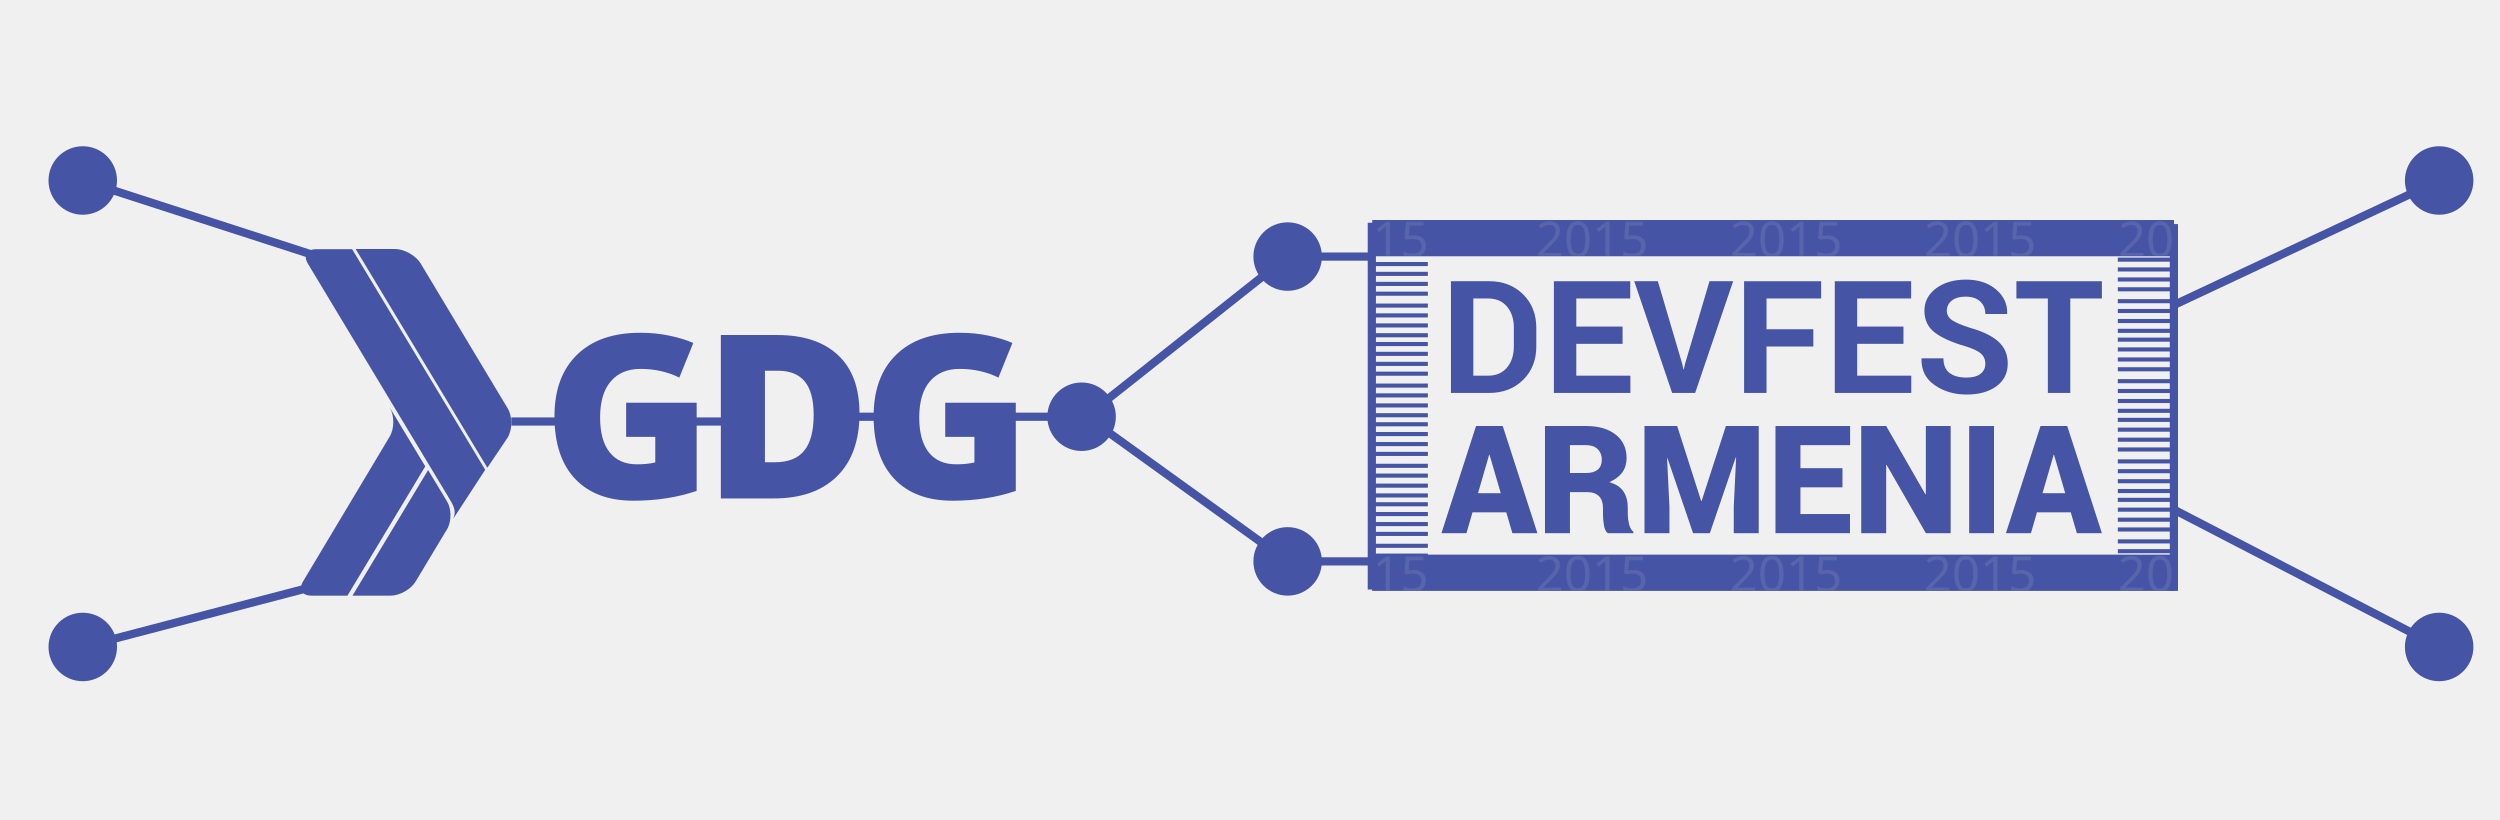
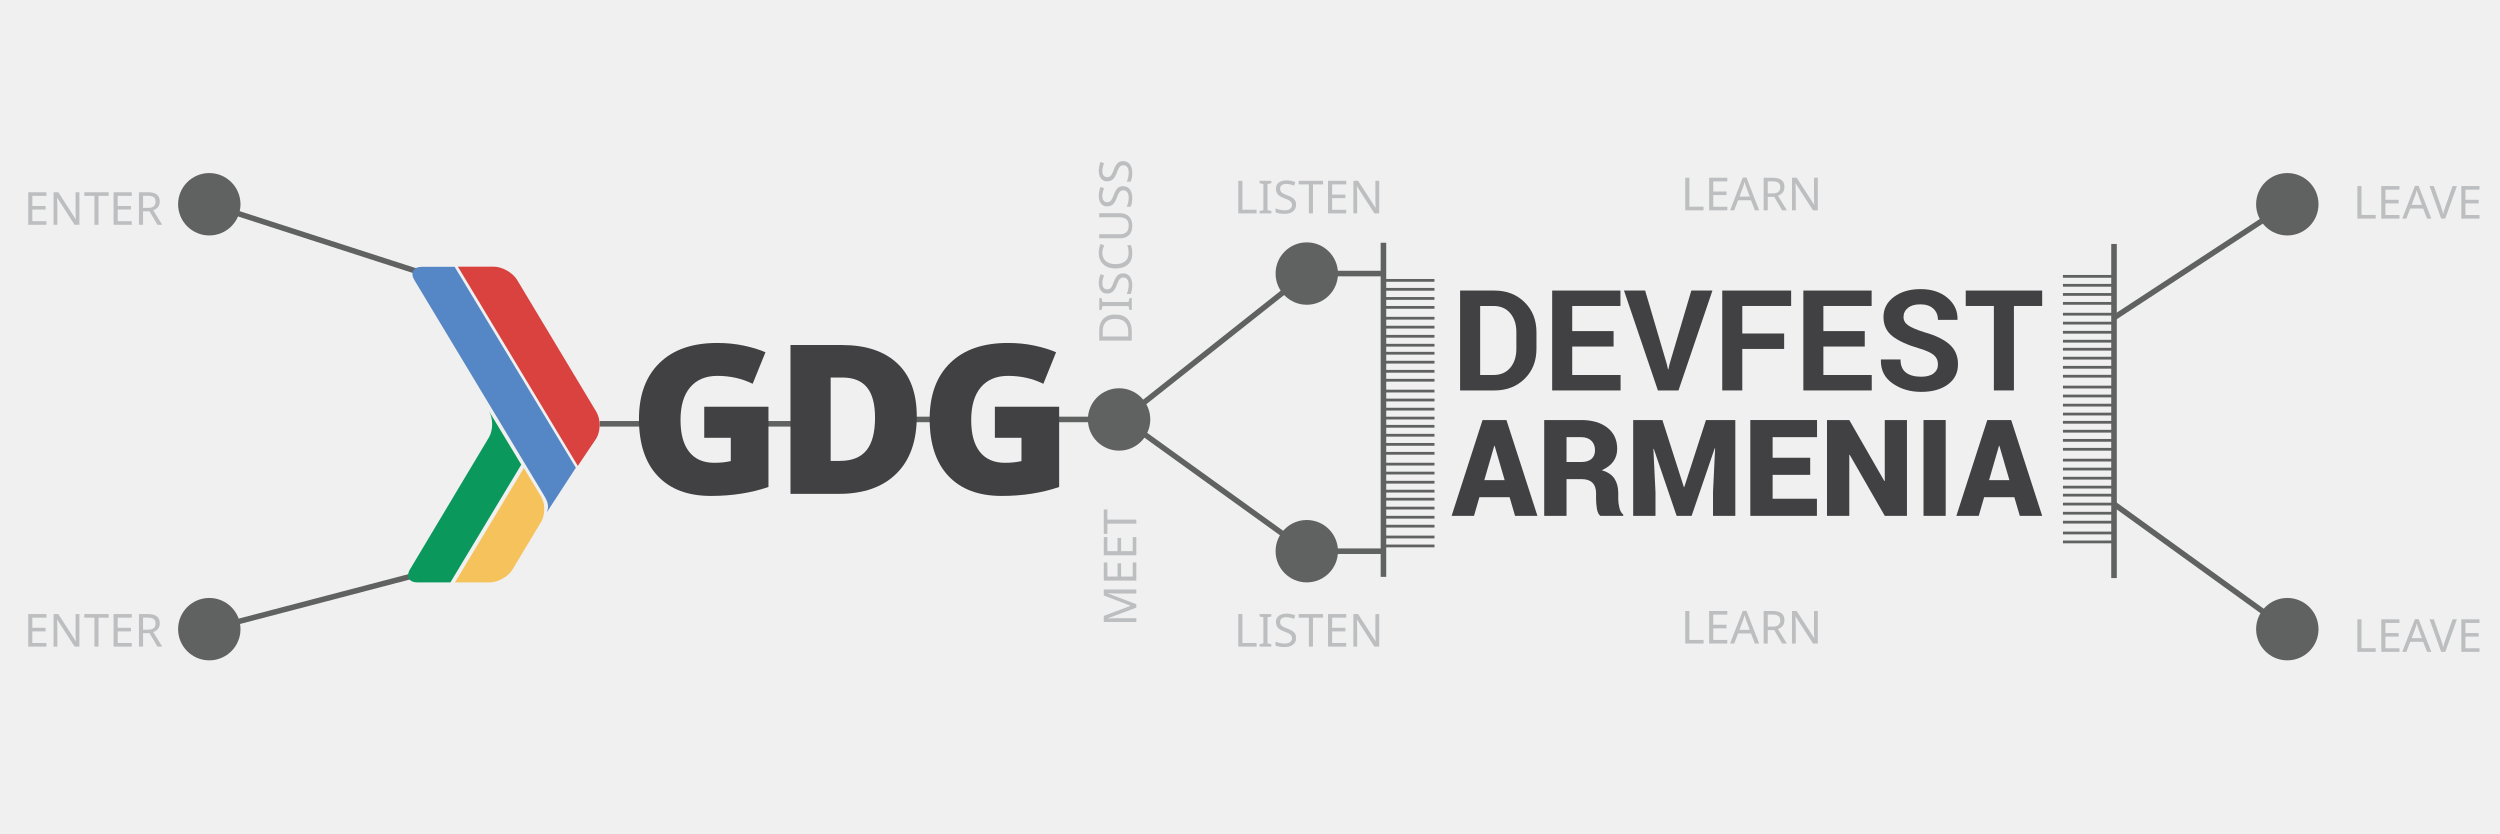
- <svg xmlns="http://www.w3.org/2000/svg" xmlns:xlink="http://www.w3.org/1999/xlink" version="1.1" id="Layer_1" x="0px" y="0px" width="610px" height="200px" viewBox="0 0 610 200" enable-background="new 0 0 610 200" xml:space="preserve">
+ <svg xmlns="http://www.w3.org/2000/svg" version="1.1" id="Layer_1" x="0px" y="0px" width="900px" height="300px" viewBox="0 0 900 300" enable-background="new 0 0 900 300" xml:space="preserve">
+   <circle fill="#606161" cx="75.345" cy="73.533" r="11.231" />
+   <path fill="#606161" d="M86.577,226.494c0,6.205-5.028,11.235-11.231,11.235c-6.202,0-11.231-5.03-11.231-11.235  c0-6.202,5.029-11.229,11.231-11.229C81.549,215.265,86.577,220.292,86.577,226.494z" />
+   <line fill="none" stroke="#606161" stroke-width="2" stroke-miterlimit="10" x1="75.345" y1="73.533" x2="152.494" y2="98.481" />
+   <line fill="none" stroke="#606161" stroke-width="2" stroke-miterlimit="10" x1="75.345" y1="226.494" x2="152.494" y2="206.291" />
+   <line fill="none" stroke="#606161" stroke-width="2" stroke-miterlimit="10" x1="215.871" y1="152.571" x2="243.471" y2="152.571" />
+   <line fill="none" stroke="#606161" stroke-width="2" stroke-miterlimit="10" x1="268.399" y1="152.571" x2="296" y2="152.571" />
+   <line fill="none" stroke="#606161" stroke-width="2" stroke-miterlimit="10" x1="317.465" y1="151.001" x2="345.065" y2="151.001" />
+   <line fill="none" stroke="#606161" stroke-width="2" stroke-miterlimit="10" x1="370.407" y1="151.001" x2="398.008" y2="151.001" />
+   <circle fill="#606161" cx="402.869" cy="151.001" r="11.231" />
+   <line fill="none" stroke="#606161" stroke-width="2" stroke-miterlimit="10" x1="402.868" y1="149.758" x2="470.438" y2="198.433" />
+   <line fill="none" stroke="#606161" stroke-width="2" stroke-miterlimit="10" x1="404.152" y1="151.001" x2="470.438" y2="98.481" />
+   <path fill="#606161" d="M481.67,98.481c0,6.205-5.026,11.232-11.232,11.232c-6.201,0-11.229-5.027-11.229-11.232  c0-6.201,5.027-11.229,11.229-11.229C476.644,87.252,481.67,92.28,481.67,98.481z" />
+   <path fill="#606161" d="M481.67,198.433c0,6.202-5.026,11.23-11.232,11.23c-6.201,0-11.229-5.028-11.229-11.23  c0-6.203,5.027-11.23,11.229-11.23C476.644,187.202,481.67,192.229,481.67,198.433z" />
+   <g>
+     <path fill="#414042" d="M525.638,140.558V104.6h12.351c4.396,0,8.018,1.402,10.864,4.211c2.853,2.806,4.273,6.407,4.273,10.805   v5.953c0,4.412-1.421,8.012-4.273,10.805c-2.847,2.792-6.468,4.185-10.864,4.185H525.638z M532.852,110.153v24.849h4.768   c2.585,0,4.609-0.871,6.074-2.613c1.466-1.745,2.199-4.025,2.199-6.838v-5.998c0-2.776-0.733-5.041-2.199-6.784   c-1.465-1.743-3.489-2.617-6.074-2.617H532.852z" />
+     <path fill="#414042" d="M580.89,124.754h-14.892v10.248h17.41v5.557h-24.627V104.6h24.577v5.553h-17.36v9.042h14.892V124.754z" />
+     <path fill="#414042" d="M600.03,131.002l0.448,1.95h0.145l0.421-1.901l7.834-26.452h7.603l-12.226,35.958h-7.411L584.641,104.6   h7.608L600.03,131.002z" />
+     <path fill="#414042" d="M642.292,125.616h-15.068v14.942h-7.213V104.6h24.801v5.553h-17.588v9.907h15.068V125.616z" />
+     <path fill="#414042" d="M671.311,124.754h-14.896v10.248h17.413v5.557h-24.623V104.6h24.581v5.553h-17.371v9.042h14.896V124.754z" />
+     <path fill="#414042" d="M697.663,131.173c0-1.384-0.491-2.494-1.466-3.335c-0.98-0.838-2.697-1.627-5.154-2.37   c-4.277-1.235-7.512-2.701-9.707-4.396c-2.189-1.696-3.28-4.017-3.28-6.962c0-2.948,1.253-5.357,3.763-7.226   c2.516-1.87,5.72-2.804,9.624-2.804c3.95,0,7.173,1.048,9.654,3.149c2.491,2.1,3.687,4.689,3.607,7.768l-0.048,0.147h-6.993   c0-1.664-0.554-3.007-1.664-4.038c-1.109-1.029-2.673-1.544-4.683-1.544c-1.926,0-3.413,0.428-4.468,1.286   c-1.055,0.854-1.58,1.95-1.58,3.283c0,1.22,0.562,2.223,1.688,3.001c1.128,0.783,3.076,1.611,5.847,2.483   c3.965,1.103,6.967,2.562,9.014,4.373c2.04,1.81,3.061,4.188,3.061,7.137c0,3.079-1.217,5.509-3.644,7.286   c-2.426,1.779-5.631,2.666-9.621,2.666c-3.917,0-7.333-1.007-10.247-3.026c-2.915-2.016-4.335-4.843-4.251-8.482l0.052-0.15h7.017   c0,2.142,0.65,3.71,1.961,4.706c1.309,0.999,3.132,1.494,5.469,1.494c1.965,0,3.456-0.401,4.501-1.206   C697.146,133.601,697.663,132.524,697.663,131.173z" />
+     <path fill="#414042" d="M735.185,110.153H725.01v30.405h-7.216v-30.405h-10.128V104.6h27.519V110.153z" />
+     <path fill="#414042" d="M543.457,179.001H532.58l-1.944,6.705h-8.054l11.136-34.493h8.601l11.153,34.493h-8.054L543.457,179.001z    M534.356,172.841h7.323l-3.604-12.343h-0.145L534.356,172.841z" />
+     <path fill="#414042" d="M563.949,172.486v13.22h-8.033v-34.493h13.262c4,0,7.165,0.923,9.504,2.771   c2.337,1.848,3.505,4.373,3.505,7.581c0,1.786-0.468,3.318-1.411,4.597c-0.938,1.28-2.324,2.322-4.153,3.126   c2.114,0.601,3.634,1.601,4.563,2.998c0.921,1.399,1.382,3.139,1.382,5.222v2.18c0,0.9,0.134,1.93,0.403,3.081   c0.268,1.153,0.734,1.975,1.397,2.464v0.475h-8.245c-0.632-0.49-1.046-1.359-1.243-2.607c-0.199-1.247-0.294-2.401-0.294-3.458   v-2.084c0-1.644-0.438-2.899-1.302-3.767c-0.875-0.869-2.142-1.303-3.818-1.303H563.949z M563.949,166.324h5.281   c1.611,0,2.839-0.367,3.692-1.1c0.854-0.733,1.282-1.788,1.282-3.162c0-1.405-0.442-2.54-1.313-3.4   c-0.879-0.86-2.118-1.29-3.714-1.29h-5.229V166.324z" />
+     <path fill="#414042" d="M598.464,151.213l7.728,24.141h0.142l7.813-24.141h10.567v34.493h-8.03v-8.553l0.757-15.754l-0.141-0.023   l-8.315,24.33h-5.402l-8.222-24.117l-0.146,0.023l0.761,15.541v8.553h-8.03v-34.493H598.464z" />
+     <path fill="#414042" d="M651.672,170.946h-13.528v8.6h15.949v6.16h-23.979v-34.493h24.021v6.159h-15.992v7.416h13.528V170.946z" />
+     <path fill="#414042" d="M686.501,185.706h-7.985l-12.631-21.986l-0.142,0.047v21.939h-8.027v-34.493h8.027l12.629,21.984   l0.144-0.046v-21.938h7.985V185.706z" />
+     <path fill="#414042" d="M700.452,185.706h-7.985v-34.493h7.985V185.706z" />
+     <path fill="#414042" d="M725.161,179.001h-10.874l-1.942,6.705h-8.056l11.138-34.493h8.6l11.158,34.493h-8.058L725.161,179.001z    M716.065,172.841h7.318l-3.602-12.343h-0.141L716.065,172.841z" />
+   </g>
+   <line fill="none" stroke="#606161" stroke-width="2" stroke-miterlimit="10" x1="470.438" y1="98.481" x2="498.04" y2="98.481" />
+   <line fill="none" stroke="#606161" stroke-width="2" stroke-miterlimit="10" x1="470.438" y1="198.433" x2="498.04" y2="198.433" />
+   <circle fill="#606161" cx="823.431" cy="73.533" r="11.231" />
+   <path fill="#606161" d="M812.2,226.494c0,6.205,5.03,11.233,11.23,11.233c6.205,0,11.231-5.028,11.231-11.233  c0-6.2-5.026-11.229-11.231-11.229C817.23,215.265,812.2,220.294,812.2,226.494z" />
+   <line fill="none" stroke="#606161" stroke-width="2" stroke-miterlimit="10" x1="823.431" y1="73.533" x2="761.049" y2="114.372" />
+   <line fill="none" stroke="#606161" stroke-width="2" stroke-miterlimit="10" x1="823.431" y1="226.494" x2="761.049" y2="181.456" />
+   <line fill="none" stroke="#606161" stroke-width="2" stroke-miterlimit="10" x1="761.049" y1="87.826" x2="761.049" y2="208.108" />
+   <line fill="none" stroke="#606161" stroke-width="2" stroke-miterlimit="10" x1="498.04" y1="87.387" x2="498.04" y2="207.668" />
+   <g>
+     <line fill="none" stroke="#606161" stroke-miterlimit="10" x1="498.04" y1="100.936" x2="516.406" y2="100.936" />
+     <line fill="none" stroke="#606161" stroke-miterlimit="10" x1="498.046" y1="104.152" x2="516.412" y2="104.152" />
+     <line fill="none" stroke="#606161" stroke-miterlimit="10" x1="498.044" y1="107.439" x2="516.409" y2="107.439" />
+     <line fill="none" stroke="#606161" stroke-miterlimit="10" x1="498.05" y1="110.656" x2="516.415" y2="110.656" />
+     <line fill="none" stroke="#606161" stroke-miterlimit="10" x1="498.044" y1="114.557" x2="516.409" y2="114.557" />
+     <line fill="none" stroke="#606161" stroke-miterlimit="10" x1="498.05" y1="117.773" x2="516.415" y2="117.773" />
+     <line fill="none" stroke="#606161" stroke-miterlimit="10" x1="498.046" y1="121.061" x2="516.412" y2="121.061" />
+     <line fill="none" stroke="#606161" stroke-miterlimit="10" x1="498.052" y1="124.277" x2="516.418" y2="124.277" />
+     <line fill="none" stroke="#606161" stroke-miterlimit="10" x1="498.044" y1="127.165" x2="516.409" y2="127.165" />
+     <line fill="none" stroke="#606161" stroke-miterlimit="10" x1="498.05" y1="130.38" x2="516.415" y2="130.38" />
+     <line fill="none" stroke="#606161" stroke-miterlimit="10" x1="498.046" y1="133.669" x2="516.412" y2="133.669" />
+     <line fill="none" stroke="#606161" stroke-miterlimit="10" x1="498.052" y1="136.887" x2="516.418" y2="136.887" />
+     <line fill="none" stroke="#606161" stroke-miterlimit="10" x1="498.046" y1="140.788" x2="516.412" y2="140.788" />
+     <line fill="none" stroke="#606161" stroke-miterlimit="10" x1="498.052" y1="144.004" x2="516.418" y2="144.004" />
+     <line fill="none" stroke="#606161" stroke-miterlimit="10" x1="498.05" y1="147.291" x2="516.415" y2="147.291" />
+     <line fill="none" stroke="#606161" stroke-miterlimit="10" x1="498.055" y1="150.509" x2="516.421" y2="150.509" />
+     <line fill="none" stroke="#606161" stroke-miterlimit="10" x1="498.044" y1="153.466" x2="516.409" y2="153.466" />
+     <line fill="none" stroke="#606161" stroke-miterlimit="10" x1="498.05" y1="156.686" x2="516.415" y2="156.686" />
+     <line fill="none" stroke="#606161" stroke-miterlimit="10" x1="498.046" y1="159.974" x2="516.412" y2="159.974" />
+     <line fill="none" stroke="#606161" stroke-miterlimit="10" x1="498.052" y1="163.188" x2="516.418" y2="163.188" />
+     <line fill="none" stroke="#606161" stroke-miterlimit="10" x1="498.046" y1="167.091" x2="516.412" y2="167.091" />
+     <line fill="none" stroke="#606161" stroke-miterlimit="10" x1="498.052" y1="170.307" x2="516.418" y2="170.307" />
+     <line fill="none" stroke="#606161" stroke-miterlimit="10" x1="498.05" y1="173.595" x2="516.415" y2="173.595" />
+     <line fill="none" stroke="#606161" stroke-miterlimit="10" x1="498.055" y1="176.811" x2="516.421" y2="176.811" />
+     <line fill="none" stroke="#606161" stroke-miterlimit="10" x1="498.046" y1="179.699" x2="516.412" y2="179.699" />
+     <line fill="none" stroke="#606161" stroke-miterlimit="10" x1="498.052" y1="182.914" x2="516.418" y2="182.914" />
+     <line fill="none" stroke="#606161" stroke-miterlimit="10" x1="498.05" y1="186.202" x2="516.415" y2="186.202" />
+     <line fill="none" stroke="#606161" stroke-miterlimit="10" x1="498.055" y1="189.419" x2="516.421" y2="189.419" />
+     <line fill="none" stroke="#606161" stroke-miterlimit="10" x1="498.05" y1="193.321" x2="516.415" y2="193.321" />
+     <line fill="none" stroke="#606161" stroke-miterlimit="10" x1="498.055" y1="196.538" x2="516.421" y2="196.538" />
+   </g>
+   <g>
+     <line fill="none" stroke="#606161" stroke-miterlimit="10" x1="742.651" y1="99.489" x2="761.021" y2="99.489" />
+     <line fill="none" stroke="#606161" stroke-miterlimit="10" x1="742.657" y1="102.705" x2="761.026" y2="102.705" />
+     <line fill="none" stroke="#606161" stroke-miterlimit="10" x1="742.654" y1="105.994" x2="761.026" y2="105.994" />
+     <line fill="none" stroke="#606161" stroke-miterlimit="10" x1="742.662" y1="109.21" x2="761.029" y2="109.21" />
+     <line fill="none" stroke="#606161" stroke-miterlimit="10" x1="742.654" y1="113.111" x2="761.026" y2="113.111" />
+     <line fill="none" stroke="#606161" stroke-miterlimit="10" x1="742.662" y1="116.327" x2="761.029" y2="116.327" />
+     <line fill="none" stroke="#606161" stroke-miterlimit="10" x1="742.657" y1="119.615" x2="761.029" y2="119.615" />
+     <line fill="none" stroke="#606161" stroke-miterlimit="10" x1="742.665" y1="122.832" x2="761.031" y2="122.832" />
+     <line fill="none" stroke="#606161" stroke-miterlimit="10" x1="742.654" y1="125.719" x2="761.026" y2="125.719" />
+     <line fill="none" stroke="#606161" stroke-miterlimit="10" x1="742.662" y1="128.934" x2="761.029" y2="128.934" />
+     <line fill="none" stroke="#606161" stroke-miterlimit="10" x1="742.657" y1="132.223" x2="761.029" y2="132.223" />
+     <line fill="none" stroke="#606161" stroke-miterlimit="10" x1="742.665" y1="135.439" x2="761.031" y2="135.439" />
+     <line fill="none" stroke="#606161" stroke-miterlimit="10" x1="742.657" y1="139.342" x2="761.029" y2="139.342" />
+     <line fill="none" stroke="#606161" stroke-miterlimit="10" x1="742.665" y1="142.559" x2="761.031" y2="142.559" />
+     <line fill="none" stroke="#606161" stroke-miterlimit="10" x1="742.662" y1="145.845" x2="761.031" y2="145.845" />
+     <line fill="none" stroke="#606161" stroke-miterlimit="10" x1="742.666" y1="149.063" x2="761.033" y2="149.063" />
+     <line fill="none" stroke="#606161" stroke-miterlimit="10" x1="742.654" y1="152.021" x2="761.026" y2="152.021" />
+     <line fill="none" stroke="#606161" stroke-miterlimit="10" x1="742.662" y1="155.238" x2="761.029" y2="155.238" />
+     <line fill="none" stroke="#606161" stroke-miterlimit="10" x1="742.657" y1="158.526" x2="761.029" y2="158.526" />
+     <line fill="none" stroke="#606161" stroke-miterlimit="10" x1="742.665" y1="161.743" x2="761.031" y2="161.743" />
+     <line fill="none" stroke="#606161" stroke-miterlimit="10" x1="742.657" y1="165.645" x2="761.029" y2="165.645" />
+     <line fill="none" stroke="#606161" stroke-miterlimit="10" x1="742.665" y1="168.861" x2="761.031" y2="168.861" />
+     <line fill="none" stroke="#606161" stroke-miterlimit="10" x1="742.662" y1="172.149" x2="761.031" y2="172.149" />
+     <line fill="none" stroke="#606161" stroke-miterlimit="10" x1="742.666" y1="175.365" x2="761.033" y2="175.365" />
+     <line fill="none" stroke="#606161" stroke-miterlimit="10" x1="742.657" y1="178.253" x2="761.029" y2="178.253" />
+     <line fill="none" stroke="#606161" stroke-miterlimit="10" x1="742.665" y1="181.468" x2="761.031" y2="181.468" />
+     <line fill="none" stroke="#606161" stroke-miterlimit="10" x1="742.662" y1="184.756" x2="761.031" y2="184.756" />
+     <line fill="none" stroke="#606161" stroke-miterlimit="10" x1="742.666" y1="187.973" x2="761.033" y2="187.973" />
+     <line fill="none" stroke="#606161" stroke-miterlimit="10" x1="742.662" y1="191.874" x2="761.031" y2="191.874" />
+     <line fill="none" stroke="#606161" stroke-miterlimit="10" x1="742.666" y1="195.092" x2="761.033" y2="195.092" />
+   </g>
+   <text transform="matrix(1 0 0 1 8.5654 232.7842)" fill="#BCBEC0" font-family="'Roboto-Thin'" font-size="16.417">ENTER</text>
+   <text transform="matrix(1 0 0 1 8.5654 80.9258)" fill="#BCBEC0" font-family="'Roboto-Thin'" font-size="16.417">ENTER</text>
+   <text transform="matrix(0 -1 1 0 409.0801 225.5088)" fill="#BCBEC0" font-family="'Roboto-Thin'" font-size="16.417">MEET</text>
+   <text transform="matrix(0 -1 1 0 407.439 124.2085)" fill="#BCBEC0" font-family="'Roboto-Thin'" font-size="16.417">DISCUSS</text>
+   <text transform="matrix(1 0 0 1 444.1851 232.7822)" fill="#BCBEC0" font-family="'Roboto-Thin'" font-size="16.417">LISTEN</text>
+   <text transform="matrix(1 0 0 1 444.1851 76.8149)" fill="#BCBEC0" font-family="'Roboto-Thin'" font-size="16.417">LISTEN</text>
+   <text transform="matrix(1 0 0 1 605.0928 231.6816)" fill="#BCBEC0" font-family="'Roboto-Thin'" font-size="16.417">LEARN</text>
+   <text transform="matrix(1 0 0 1 605.0928 75.7144)" fill="#BCBEC0" font-family="'Roboto-Thin'" font-size="16.417">LEARN</text>
+   <text transform="matrix(1 0 0 1 847.0674 234.667)" fill="#BCBEC0" font-family="'Roboto-Thin'" font-size="16.417">LEAVE</text>
+   <text transform="matrix(1 0 0 1 847.0674 78.7002)" fill="#BCBEC0" font-family="'Roboto-Thin'" font-size="16.417">LEAVE</text>
+   <g>
+     <path fill="#F6C25B" d="M188.587,168.486l-24.792,41.177h12.521c2.963,0,6.644-2.076,8.173-4.628l10.546-17.551   c1.244-2.574,1.204-6.317-0.22-8.689L188.587,168.486z" />
+     <path fill="#0A985C" d="M175.994,147.967c1.575,2.617,1.575,6.905,0,9.533l-28.661,47.917c-1.107,2.369,0.043,4.246,2.888,4.246   h11.919l25.52-42.389L175.994,147.967z" />
+     <path fill="#5586C5" d="M151.839,96.06c-3.039,0-4.244,2.134-2.683,4.729l46.19,76.73c1.454,2.422,2.696,4.408,1.424,7.036   l10.538-16.164L163.672,96.06H151.839z" />
+     <path fill="#D9423E" d="M214.687,148.261l-28.526-47.492c-1.576-2.62-5.372-4.776-8.427-4.776H164.83l43.185,71.736l6.672-9.919   C216.266,155.178,216.266,150.882,214.687,148.261z" />
+   </g>
  <g>
    <g>
-       <path fill="#4554A4" d="M104.457,114.693L86.01,145.336h9.316c2.205,0,4.944-1.546,6.081-3.445l7.848-13.06    c0.927-1.915,0.896-4.699-0.164-6.465L104.457,114.693z" />
-       <path fill="#4554A4" d="M95.087,99.425c1.171,1.949,1.171,5.139,0,7.094L73.76,142.176c-0.824,1.762,0.033,3.16,2.149,3.16h8.869    l18.989-31.543L95.087,99.425z" />
-       <path fill="#4554A4" d="M77.112,60.802c-2.26,0-3.157,1.587-1.996,3.52l34.371,57.095c1.083,1.804,2.005,3.281,1.06,5.237    l7.841-12.029l-32.47-53.823H77.112z" />
-       <path fill="#4554A4" d="M123.878,99.644l-21.226-35.338c-1.172-1.951-3.997-3.553-6.271-3.553h-9.602l32.135,53.377l4.964-7.38    C125.053,104.792,125.053,101.596,123.878,99.644z" />
-     </g>
-     <circle fill="#4554A4" cx="20.193" cy="44.038" r="8.357" />
-     <circle fill="#4554A4" cx="20.193" cy="157.859" r="8.357" />
-     <line fill="none" stroke="#4554A4" stroke-width="2" stroke-miterlimit="10" x1="20.193" y1="44.038" x2="77.6" y2="62.605" />
-     <line fill="none" stroke="#4554A4" stroke-width="2" stroke-miterlimit="10" x1="20.193" y1="157.859" x2="77.6" y2="142.823" />
-     <line fill="none" stroke="#4554A4" stroke-width="2" stroke-miterlimit="10" x1="124.76" y1="102.851" x2="145.297" y2="102.851" />
-     <g>
-       <g>
-         <path fill="#4554A4" d="M225.214,115.783" />
-         <path fill="#4554A4" d="M152.777,98.271h17.205v21.505c-4.674,1.603-9.804,2.397-15.413,2.397c-6.14,0-10.889-1.78-14.248-5.342     c-3.36-3.563-5.029-8.654-5.029-15.261c0-6.43,1.831-11.434,5.509-15.02c3.674-3.588,8.817-5.356,15.438-5.356     c2.512,0,4.874,0.227,7.097,0.707c2.24,0.468,4.184,1.062,5.84,1.782l-3.425,8.451c-2.868-1.417-6.024-2.124-9.462-2.124     c-3.133,0-5.57,1.036-7.288,3.071c-1.731,2.048-2.577,4.963-2.577,8.769c0,3.727,0.769,6.568,2.336,8.524     c1.541,1.959,3.776,2.92,6.709,2.92c1.604,0,3.081-0.141,4.42-0.458v-6.239h-7.11V98.271z" />
-         <path fill="#4554A4" d="M198.532,101.229c0-3.665-0.719-6.368-2.159-8.136c-1.441-1.756-3.652-2.641-6.594-2.641h-3.134v22.337     h2.402c3.283,0,5.683-0.95,7.2-2.856C197.775,108.05,198.532,105.132,198.532,101.229 M209.711,100.85     c0,6.645-1.818,11.775-5.494,15.375c-3.652,3.6-8.805,5.395-15.438,5.395h-12.897V81.748h13.794     c6.39,0,11.332,1.644,14.816,4.915C207.981,89.924,209.711,94.661,209.711,100.85" />
-         <path fill="#4554A4" d="M230.632,98.271h17.22v21.505c-4.675,1.603-9.816,2.397-15.412,2.397c-6.141,0-10.891-1.78-14.251-5.342     c-3.348-3.563-5.027-8.654-5.027-15.261c0-6.43,1.83-11.434,5.506-15.02c3.665-3.588,8.817-5.356,15.438-5.356     c2.501,0,4.877,0.227,7.113,0.707c2.21,0.468,4.157,1.062,5.81,1.782l-3.408,8.451c-2.868-1.417-6.028-2.124-9.463-2.124     c-3.147,0-5.571,1.036-7.301,3.071c-1.708,2.048-2.566,4.963-2.566,8.769c0,3.727,0.771,6.568,2.324,8.524     c1.555,1.959,3.79,2.92,6.721,2.92c1.604,0,3.084-0.141,4.423-0.458v-6.239h-7.126V98.271z" />
-       </g>
-     </g>
-     <line fill="none" stroke="#4554A4" stroke-width="2" stroke-miterlimit="10" x1="163.846" y1="102.851" x2="184.384" y2="102.851" />
-     <line fill="none" stroke="#4554A4" stroke-width="2" stroke-miterlimit="10" x1="200.356" y1="101.684" x2="220.895" y2="101.684" />
-     <line fill="none" stroke="#4554A4" stroke-width="2" stroke-miterlimit="10" x1="239.751" y1="101.684" x2="260.289" y2="101.684" />
-     <circle fill="#4554A4" cx="263.905" cy="101.684" r="8.357" />
-     <line fill="none" stroke="#4554A4" stroke-width="2" stroke-miterlimit="10" x1="263.905" y1="100.757" x2="314.186" y2="136.978" />
-     <line fill="none" stroke="#4554A4" stroke-width="2" stroke-miterlimit="10" x1="264.861" y1="101.684" x2="314.186" y2="62.605" />
-     <circle fill="#4554A4" cx="314.185" cy="62.605" r="8.357" />
-     <circle fill="#4554A4" cx="314.185" cy="136.978" r="8.357" />
-     <g>
-       <path fill="#4554A4" d="M354.027,95.876V68.617h9.361c3.333,0,6.077,1.065,8.237,3.192c2.159,2.128,3.235,4.858,3.235,8.191v4.512    c0,3.345-1.076,6.075-3.235,8.191c-2.16,2.115-4.904,3.173-8.237,3.173H354.027z M359.493,72.829v18.834h3.612    c1.96,0,3.496-0.66,4.604-1.981c1.113-1.322,1.669-3.05,1.669-5.182v-4.545c0-2.107-0.556-3.821-1.669-5.143    c-1.108-1.322-2.645-1.983-4.604-1.983H359.493z" />
-       <path fill="#4554A4" d="M395.907,83.895h-11.29v7.768h13.199v4.213h-18.668V68.617h18.63v4.212h-13.161v6.854h11.29V83.895z" />
-       <path fill="#4554A4" d="M410.417,88.632l0.339,1.477h0.108l0.32-1.441l5.934-20.051h5.766l-9.267,27.259H408l-9.249-27.259h5.767    L410.417,88.632z" />
-       <path fill="#4554A4" d="M442.449,84.549h-11.42v11.327h-5.467V68.617h18.797v4.212h-13.33v7.508h11.42V84.549z" />
-       <path fill="#4554A4" d="M464.444,83.895h-11.289v7.768h13.199v4.213h-18.666V68.617h18.631v4.212h-13.164v6.854h11.289V83.895z" />
-       <path fill="#4554A4" d="M484.42,88.761c0-1.048-0.372-1.89-1.112-2.527c-0.742-0.637-2.044-1.235-3.907-1.796    c-3.242-0.937-5.695-2.046-7.354-3.333c-1.66-1.287-2.489-3.045-2.489-5.278c0-2.235,0.949-4.061,2.853-5.477    c1.906-1.416,4.336-2.125,7.295-2.125c2.995,0,5.435,0.794,7.318,2.386c1.887,1.593,2.795,3.555,2.733,5.889l-0.035,0.111h-5.301    c0-1.261-0.422-2.279-1.263-3.06c-0.842-0.781-2.024-1.171-3.549-1.171c-1.46,0-2.588,0.325-3.389,0.975    c-0.798,0.648-1.196,1.479-1.196,2.489c0,0.924,0.428,1.685,1.28,2.275c0.855,0.593,2.331,1.221,4.43,1.882    c3.009,0.835,5.282,1.941,6.833,3.314c1.545,1.373,2.322,3.175,2.322,5.41c0,2.334-0.923,4.177-2.761,5.523    c-1.842,1.348-4.273,2.022-7.293,2.022c-2.971,0-5.562-0.764-7.771-2.293c-2.209-1.528-3.283-3.672-3.22-6.431l0.037-0.112h5.317    c0,1.622,0.497,2.811,1.491,3.566c0.988,0.755,2.371,1.132,4.145,1.132c1.484,0,2.619-0.304,3.408-0.917    C484.026,90.603,484.42,89.786,484.42,88.761z" />
-       <path fill="#4554A4" d="M512.861,72.829h-7.715v23.047h-5.469V72.829h-7.676v-4.212h20.859V72.829z" />
-       <path fill="#4554A4" d="M367.532,125.015h-8.246l-1.472,5.082h-6.104l8.44-26.146h6.52l8.456,26.146h-6.105L367.532,125.015z     M360.634,120.346h5.551l-2.73-9.358h-0.108L360.634,120.346z" />
-       <path fill="#4554A4" d="M383.065,120.075v10.021h-6.089V103.95h10.054c3.03,0,5.43,0.702,7.204,2.101    c1.771,1.4,2.656,3.315,2.656,5.746c0,1.354-0.356,2.514-1.069,3.483c-0.712,0.971-1.762,1.761-3.15,2.371    c1.604,0.456,2.757,1.214,3.458,2.272c0.698,1.06,1.049,2.379,1.049,3.958v1.653c0,0.683,0.103,1.462,0.308,2.335    c0.202,0.873,0.553,1.495,1.059,1.866v0.36h-6.249c-0.48-0.372-0.795-1.031-0.943-1.976c-0.151-0.946-0.224-1.82-0.224-2.623    v-1.579c0-1.245-0.333-2.199-0.986-2.857c-0.663-0.658-1.625-0.987-2.894-0.987H383.065z M383.065,115.407h4.002    c1.224,0,2.153-0.278,2.802-0.836c0.646-0.556,0.971-1.354,0.971-2.396c0-1.065-0.334-1.925-0.996-2.577    c-0.665-0.652-1.603-0.979-2.813-0.979h-3.965V115.407z" />
-       <path fill="#4554A4" d="M409.229,103.95l5.856,18.298h0.106l5.924-18.298h8.012v26.146h-6.09v-6.483l0.576-11.94l-0.106-0.02    l-6.307,18.443h-4.094l-6.229-18.282l-0.111,0.019l0.577,11.78v6.483h-6.087V103.95H409.229z" />
-       <path fill="#4554A4" d="M449.561,118.908h-10.254v6.52h12.087v4.669h-18.175V103.95h18.21v4.668h-12.122v5.621h10.254V118.908z" />
-       <path fill="#4554A4" d="M475.96,130.097h-6.054l-9.573-16.663l-0.104,0.033v16.63h-6.087V103.95h6.087l9.569,16.666l0.108-0.037    V103.95h6.054V130.097z" />
-       <path fill="#4554A4" d="M486.536,130.097h-6.053V103.95h6.053V130.097z" />
-       <path fill="#4554A4" d="M505.265,125.015h-8.243l-1.471,5.082h-6.107l8.443-26.146h6.518l8.457,26.146h-6.105L505.265,125.015z     M498.371,120.346h5.547l-2.729-9.358h-0.105L498.371,120.346z" />
-     </g>
-     <line fill="none" stroke="#4554A4" stroke-width="2" stroke-miterlimit="10" x1="314.186" y1="62.605" x2="334.723" y2="62.605" />
-     <line fill="none" stroke="#4554A4" stroke-width="2" stroke-miterlimit="10" x1="314.186" y1="136.978" x2="334.723" y2="136.978" />
-     <circle fill="#4554A4" cx="595.155" cy="44.038" r="8.358" />
-     <circle fill="#4554A4" cx="595.155" cy="157.859" r="8.358" />
-     <line fill="none" stroke="#4554A4" stroke-width="2" stroke-miterlimit="10" x1="595.154" y1="44.038" x2="530.43" y2="74.427" />
-     <line fill="none" stroke="#4554A4" stroke-width="2" stroke-miterlimit="10" x1="595.154" y1="157.859" x2="530.43" y2="124.346" />
-     <line fill="none" stroke="#4554A4" stroke-width="2" stroke-miterlimit="10" x1="530.43" y1="54.675" x2="530.43" y2="144.176" />
-     <line fill="none" stroke="#4554A4" stroke-width="2" stroke-miterlimit="10" x1="334.723" y1="54.348" x2="334.723" y2="143.851" />
-     <g>
-       <line fill="none" stroke="#4554A4" stroke-miterlimit="10" x1="334.723" y1="64.429" x2="348.391" y2="64.429" />
-       <line fill="none" stroke="#4554A4" stroke-miterlimit="10" x1="334.728" y1="66.822" x2="348.395" y2="66.822" />
-       <line fill="none" stroke="#4554A4" stroke-miterlimit="10" x1="334.725" y1="69.269" x2="348.393" y2="69.269" />
-       <line fill="none" stroke="#4554A4" stroke-miterlimit="10" x1="334.729" y1="71.662" x2="348.396" y2="71.662" />
-       <line fill="none" stroke="#4554A4" stroke-miterlimit="10" x1="334.725" y1="74.566" x2="348.393" y2="74.566" />
-       <line fill="none" stroke="#4554A4" stroke-miterlimit="10" x1="334.729" y1="76.958" x2="348.396" y2="76.958" />
-       <line fill="none" stroke="#4554A4" stroke-miterlimit="10" x1="334.728" y1="79.405" x2="348.396" y2="79.405" />
-       <line fill="none" stroke="#4554A4" stroke-miterlimit="10" x1="334.732" y1="81.799" x2="348.399" y2="81.799" />
-       <line fill="none" stroke="#4554A4" stroke-miterlimit="10" x1="334.725" y1="83.947" x2="348.393" y2="83.947" />
-       <line fill="none" stroke="#4554A4" stroke-miterlimit="10" x1="334.729" y1="86.34" x2="348.396" y2="86.34" />
-       <line fill="none" stroke="#4554A4" stroke-miterlimit="10" x1="334.728" y1="88.787" x2="348.396" y2="88.787" />
-       <line fill="none" stroke="#4554A4" stroke-miterlimit="10" x1="334.732" y1="91.18" x2="348.399" y2="91.18" />
-       <line fill="none" stroke="#4554A4" stroke-miterlimit="10" x1="334.728" y1="94.084" x2="348.396" y2="94.084" />
-       <line fill="none" stroke="#4554A4" stroke-miterlimit="10" x1="334.732" y1="96.477" x2="348.399" y2="96.477" />
-       <line fill="none" stroke="#4554A4" stroke-miterlimit="10" x1="334.729" y1="98.924" x2="348.397" y2="98.924" />
-       <line fill="none" stroke="#4554A4" stroke-miterlimit="10" x1="334.734" y1="101.317" x2="348.401" y2="101.317" />
-       <line fill="none" stroke="#4554A4" stroke-miterlimit="10" x1="334.725" y1="103.519" x2="348.393" y2="103.519" />
-       <line fill="none" stroke="#4554A4" stroke-miterlimit="10" x1="334.729" y1="105.913" x2="348.396" y2="105.913" />
-       <line fill="none" stroke="#4554A4" stroke-miterlimit="10" x1="334.728" y1="108.359" x2="348.396" y2="108.359" />
-       <line fill="none" stroke="#4554A4" stroke-miterlimit="10" x1="334.732" y1="110.752" x2="348.399" y2="110.752" />
-       <line fill="none" stroke="#4554A4" stroke-miterlimit="10" x1="334.728" y1="113.656" x2="348.396" y2="113.656" />
-       <line fill="none" stroke="#4554A4" stroke-miterlimit="10" x1="334.732" y1="116.049" x2="348.399" y2="116.049" />
-       <line fill="none" stroke="#4554A4" stroke-miterlimit="10" x1="334.729" y1="118.496" x2="348.397" y2="118.496" />
-       <line fill="none" stroke="#4554A4" stroke-miterlimit="10" x1="334.734" y1="120.889" x2="348.401" y2="120.889" />
-       <line fill="none" stroke="#4554A4" stroke-miterlimit="10" x1="334.728" y1="123.038" x2="348.396" y2="123.038" />
-       <line fill="none" stroke="#4554A4" stroke-miterlimit="10" x1="334.732" y1="125.431" x2="348.399" y2="125.431" />
-       <line fill="none" stroke="#4554A4" stroke-miterlimit="10" x1="334.729" y1="127.878" x2="348.397" y2="127.878" />
-       <line fill="none" stroke="#4554A4" stroke-miterlimit="10" x1="334.734" y1="130.271" x2="348.401" y2="130.271" />
-       <line fill="none" stroke="#4554A4" stroke-miterlimit="10" x1="334.729" y1="133.174" x2="348.397" y2="133.174" />
-       <line fill="none" stroke="#4554A4" stroke-miterlimit="10" x1="334.734" y1="135.568" x2="348.401" y2="135.568" />
-     </g>
-     <g>
-       <line fill="none" stroke="#4554A4" stroke-miterlimit="10" x1="516.742" y1="63.353" x2="530.41" y2="63.353" />
-       <line fill="none" stroke="#4554A4" stroke-miterlimit="10" x1="516.746" y1="65.746" x2="530.413" y2="65.746" />
-       <line fill="none" stroke="#4554A4" stroke-miterlimit="10" x1="516.745" y1="68.192" x2="530.413" y2="68.192" />
-       <line fill="none" stroke="#4554A4" stroke-miterlimit="10" x1="516.748" y1="70.586" x2="530.415" y2="70.586" />
-       <line fill="none" stroke="#4554A4" stroke-miterlimit="10" x1="516.745" y1="73.49" x2="530.413" y2="73.49" />
-       <line fill="none" stroke="#4554A4" stroke-miterlimit="10" x1="516.748" y1="75.882" x2="530.415" y2="75.882" />
-       <line fill="none" stroke="#4554A4" stroke-miterlimit="10" x1="516.747" y1="78.33" x2="530.415" y2="78.33" />
-       <line fill="none" stroke="#4554A4" stroke-miterlimit="10" x1="516.75" y1="80.723" x2="530.417" y2="80.723" />
-       <line fill="none" stroke="#4554A4" stroke-miterlimit="10" x1="516.745" y1="82.872" x2="530.413" y2="82.872" />
-       <line fill="none" stroke="#4554A4" stroke-miterlimit="10" x1="516.748" y1="85.264" x2="530.415" y2="85.264" />
-       <line fill="none" stroke="#4554A4" stroke-miterlimit="10" x1="516.747" y1="87.711" x2="530.415" y2="87.711" />
-       <line fill="none" stroke="#4554A4" stroke-miterlimit="10" x1="516.75" y1="90.104" x2="530.417" y2="90.104" />
-       <line fill="none" stroke="#4554A4" stroke-miterlimit="10" x1="516.747" y1="93.008" x2="530.415" y2="93.008" />
-       <line fill="none" stroke="#4554A4" stroke-miterlimit="10" x1="516.75" y1="95.401" x2="530.417" y2="95.401" />
-       <line fill="none" stroke="#4554A4" stroke-miterlimit="10" x1="516.749" y1="97.848" x2="530.417" y2="97.848" />
-       <line fill="none" stroke="#4554A4" stroke-miterlimit="10" x1="516.753" y1="100.241" x2="530.419" y2="100.241" />
-       <line fill="none" stroke="#4554A4" stroke-miterlimit="10" x1="516.745" y1="102.443" x2="530.413" y2="102.443" />
-       <line fill="none" stroke="#4554A4" stroke-miterlimit="10" x1="516.748" y1="104.836" x2="530.415" y2="104.836" />
-       <line fill="none" stroke="#4554A4" stroke-miterlimit="10" x1="516.747" y1="107.283" x2="530.415" y2="107.283" />
-       <line fill="none" stroke="#4554A4" stroke-miterlimit="10" x1="516.75" y1="109.676" x2="530.417" y2="109.676" />
-       <line fill="none" stroke="#4554A4" stroke-miterlimit="10" x1="516.747" y1="112.58" x2="530.415" y2="112.58" />
-       <line fill="none" stroke="#4554A4" stroke-miterlimit="10" x1="516.75" y1="114.973" x2="530.417" y2="114.973" />
-       <line fill="none" stroke="#4554A4" stroke-miterlimit="10" x1="516.749" y1="117.42" x2="530.417" y2="117.42" />
-       <line fill="none" stroke="#4554A4" stroke-miterlimit="10" x1="516.753" y1="119.813" x2="530.419" y2="119.813" />
-       <line fill="none" stroke="#4554A4" stroke-miterlimit="10" x1="516.747" y1="121.961" x2="530.415" y2="121.961" />
-       <line fill="none" stroke="#4554A4" stroke-miterlimit="10" x1="516.75" y1="124.355" x2="530.417" y2="124.355" />
-       <line fill="none" stroke="#4554A4" stroke-miterlimit="10" x1="516.749" y1="126.802" x2="530.417" y2="126.802" />
-       <line fill="none" stroke="#4554A4" stroke-miterlimit="10" x1="516.753" y1="129.195" x2="530.419" y2="129.195" />
-       <line fill="none" stroke="#4554A4" stroke-miterlimit="10" x1="516.749" y1="132.099" x2="530.417" y2="132.099" />
-       <line fill="none" stroke="#4554A4" stroke-miterlimit="10" x1="516.753" y1="134.492" x2="530.419" y2="134.492" />
-     </g>
-   </g>
-   <g>
-     <rect x="334.794" y="135.329" fill="#4554A4" width="195.636" height="8.848" />
-     <g opacity="0.1">
-       <defs>
-         <rect id="SVGID_1_" x="334.723" y="134.616" opacity="0.1" width="195.707" height="9.436" />
-       </defs>
-       <clipPath id="SVGID_2_">
-         <use xlink:href="#SVGID_1_" overflow="visible" />
-       </clipPath>
-       <g clip-path="url(#SVGID_2_)">
-         <text transform="matrix(1 0 0 1 321.1299 144.335)">
-           <tspan x="0" y="0" fill="#FFFFFF" font-family="'Roboto-Medium'" font-size="12">2015  </tspan>
-           <tspan x="33.258" y="0" fill="#FFFFFF" font-family="'Roboto-Medium'" font-size="12" letter-spacing="11">	</tspan>
-           <tspan x="47.338" y="0" fill="#FFFFFF" font-family="'Roboto-Medium'" font-size="12">  2015</tspan>
-           <tspan x="80.596" y="0" fill="#FFFFFF" font-family="'Roboto-Medium'" font-size="12" letter-spacing="11">	</tspan>
-           <tspan x="94.677" y="0" fill="#FFFFFF" font-family="'Roboto-Medium'" font-size="12">  2015</tspan>
-           <tspan x="127.935" y="0" fill="#FFFFFF" font-family="'Roboto-Medium'" font-size="12" letter-spacing="11">	</tspan>
-           <tspan x="142.015" y="0" fill="#FFFFFF" font-family="'Roboto-Medium'" font-size="12">  2015</tspan>
-           <tspan x="175.272" y="0" fill="#FFFFFF" font-family="'Roboto-Medium'" font-size="12" letter-spacing="11">	</tspan>
-           <tspan x="189.354" y="0" fill="#FFFFFF" font-family="'Roboto-Medium'" font-size="12">  2015</tspan>
-           <tspan x="222.611" y="0" fill="#FFFFFF" font-family="'Roboto-Medium'" font-size="12" letter-spacing="11">	</tspan>
-           <tspan x="236.691" y="0" fill="#FFFFFF" font-family="'Roboto-Medium'" font-size="12">2015</tspan>
-         </text>
-       </g>
-     </g>
-   </g>
-   <g>
-     <rect x="334.829" y="53.683" fill="#4554A4" width="195.636" height="8.848" />
-     <g opacity="0.1">
-       <defs>
-         <rect id="SVGID_3_" x="334.758" y="52.97" opacity="0.1" width="195.707" height="9.436" />
-       </defs>
-       <clipPath id="SVGID_4_">
-         <use xlink:href="#SVGID_3_" overflow="visible" />
-       </clipPath>
-       <g clip-path="url(#SVGID_4_)">
-         <text transform="matrix(1 0 0 1 321.165 62.689)">
-           <tspan x="0" y="0" fill="#FFFFFF" font-family="'Roboto-Medium'" font-size="12">2015  </tspan>
-           <tspan x="33.258" y="0" fill="#FFFFFF" font-family="'Roboto-Medium'" font-size="12" letter-spacing="11">	</tspan>
-           <tspan x="47.338" y="0" fill="#FFFFFF" font-family="'Roboto-Medium'" font-size="12">  2015</tspan>
-           <tspan x="80.596" y="0" fill="#FFFFFF" font-family="'Roboto-Medium'" font-size="12" letter-spacing="11">	</tspan>
-           <tspan x="94.677" y="0" fill="#FFFFFF" font-family="'Roboto-Medium'" font-size="12">  2015</tspan>
-           <tspan x="127.935" y="0" fill="#FFFFFF" font-family="'Roboto-Medium'" font-size="12" letter-spacing="11">	</tspan>
-           <tspan x="142.015" y="0" fill="#FFFFFF" font-family="'Roboto-Medium'" font-size="12">  2015</tspan>
-           <tspan x="175.272" y="0" fill="#FFFFFF" font-family="'Roboto-Medium'" font-size="12" letter-spacing="11">	</tspan>
-           <tspan x="189.354" y="0" fill="#FFFFFF" font-family="'Roboto-Medium'" font-size="12">  2015</tspan>
-           <tspan x="222.611" y="0" fill="#FFFFFF" font-family="'Roboto-Medium'" font-size="12" letter-spacing="11">	</tspan>
-           <tspan x="236.691" y="0" fill="#FFFFFF" font-family="'Roboto-Medium'" font-size="12">2015</tspan>
-         </text>
-       </g>
+       <path fill="#414042" d="M350.87,169.951" />
+       <path fill="#414042" d="M253.524,146.415h23.121v28.901c-6.281,2.154-13.175,3.222-20.713,3.222    c-8.251,0-14.632-2.392-19.147-7.179c-4.516-4.788-6.76-11.631-6.76-20.509c0-8.642,2.462-15.366,7.405-20.186    c4.938-4.823,11.849-7.198,20.747-7.198c3.375,0,6.55,0.304,9.537,0.949c3.009,0.631,5.622,1.427,7.848,2.396l-4.604,11.356    c-3.854-1.905-8.095-2.854-12.716-2.854c-4.21,0-7.485,1.392-9.794,4.126c-2.326,2.751-3.462,6.67-3.462,11.784    c0,5.01,1.035,8.828,3.141,11.457c2.069,2.632,5.074,3.927,9.015,3.927c2.157,0,4.142-0.19,5.941-0.617v-8.386h-9.556V146.415z" />
+       <path fill="#414042" d="M315.012,150.392c0-4.926-0.966-8.557-2.901-10.934c-1.937-2.36-4.908-3.55-8.861-3.55h-4.211v30.019    h3.228c4.412,0,7.637-1.276,9.675-3.836C313.997,159.559,315.012,155.637,315.012,150.392 M330.037,149.882    c0,8.93-2.443,15.823-7.383,20.662c-4.907,4.838-11.833,7.25-20.746,7.25h-17.333V124.21h18.539    c8.588,0,15.229,2.209,19.912,6.604C327.712,135.2,330.037,141.564,330.037,149.882" />
+       <path fill="#414042" d="M358.153,146.415h23.142v28.901c-6.284,2.154-13.192,3.222-20.713,3.222    c-8.252,0-14.635-2.392-19.152-7.179c-4.499-4.788-6.754-11.631-6.754-20.509c0-8.642,2.459-15.366,7.398-20.186    c4.926-4.823,11.849-7.198,20.748-7.198c3.363,0,6.555,0.304,9.559,0.949c2.971,0.631,5.587,1.427,7.807,2.396l-4.581,11.356    c-3.854-1.905-8.102-2.854-12.716-2.854c-4.229,0-7.488,1.392-9.813,4.126c-2.294,2.751-3.449,6.67-3.449,11.784    c0,5.01,1.036,8.828,3.124,11.457c2.088,2.632,5.094,3.927,9.032,3.927c2.155,0,4.144-0.19,5.944-0.617v-8.386h-9.577V146.415z" />
    </g>
  </g>
</svg>
